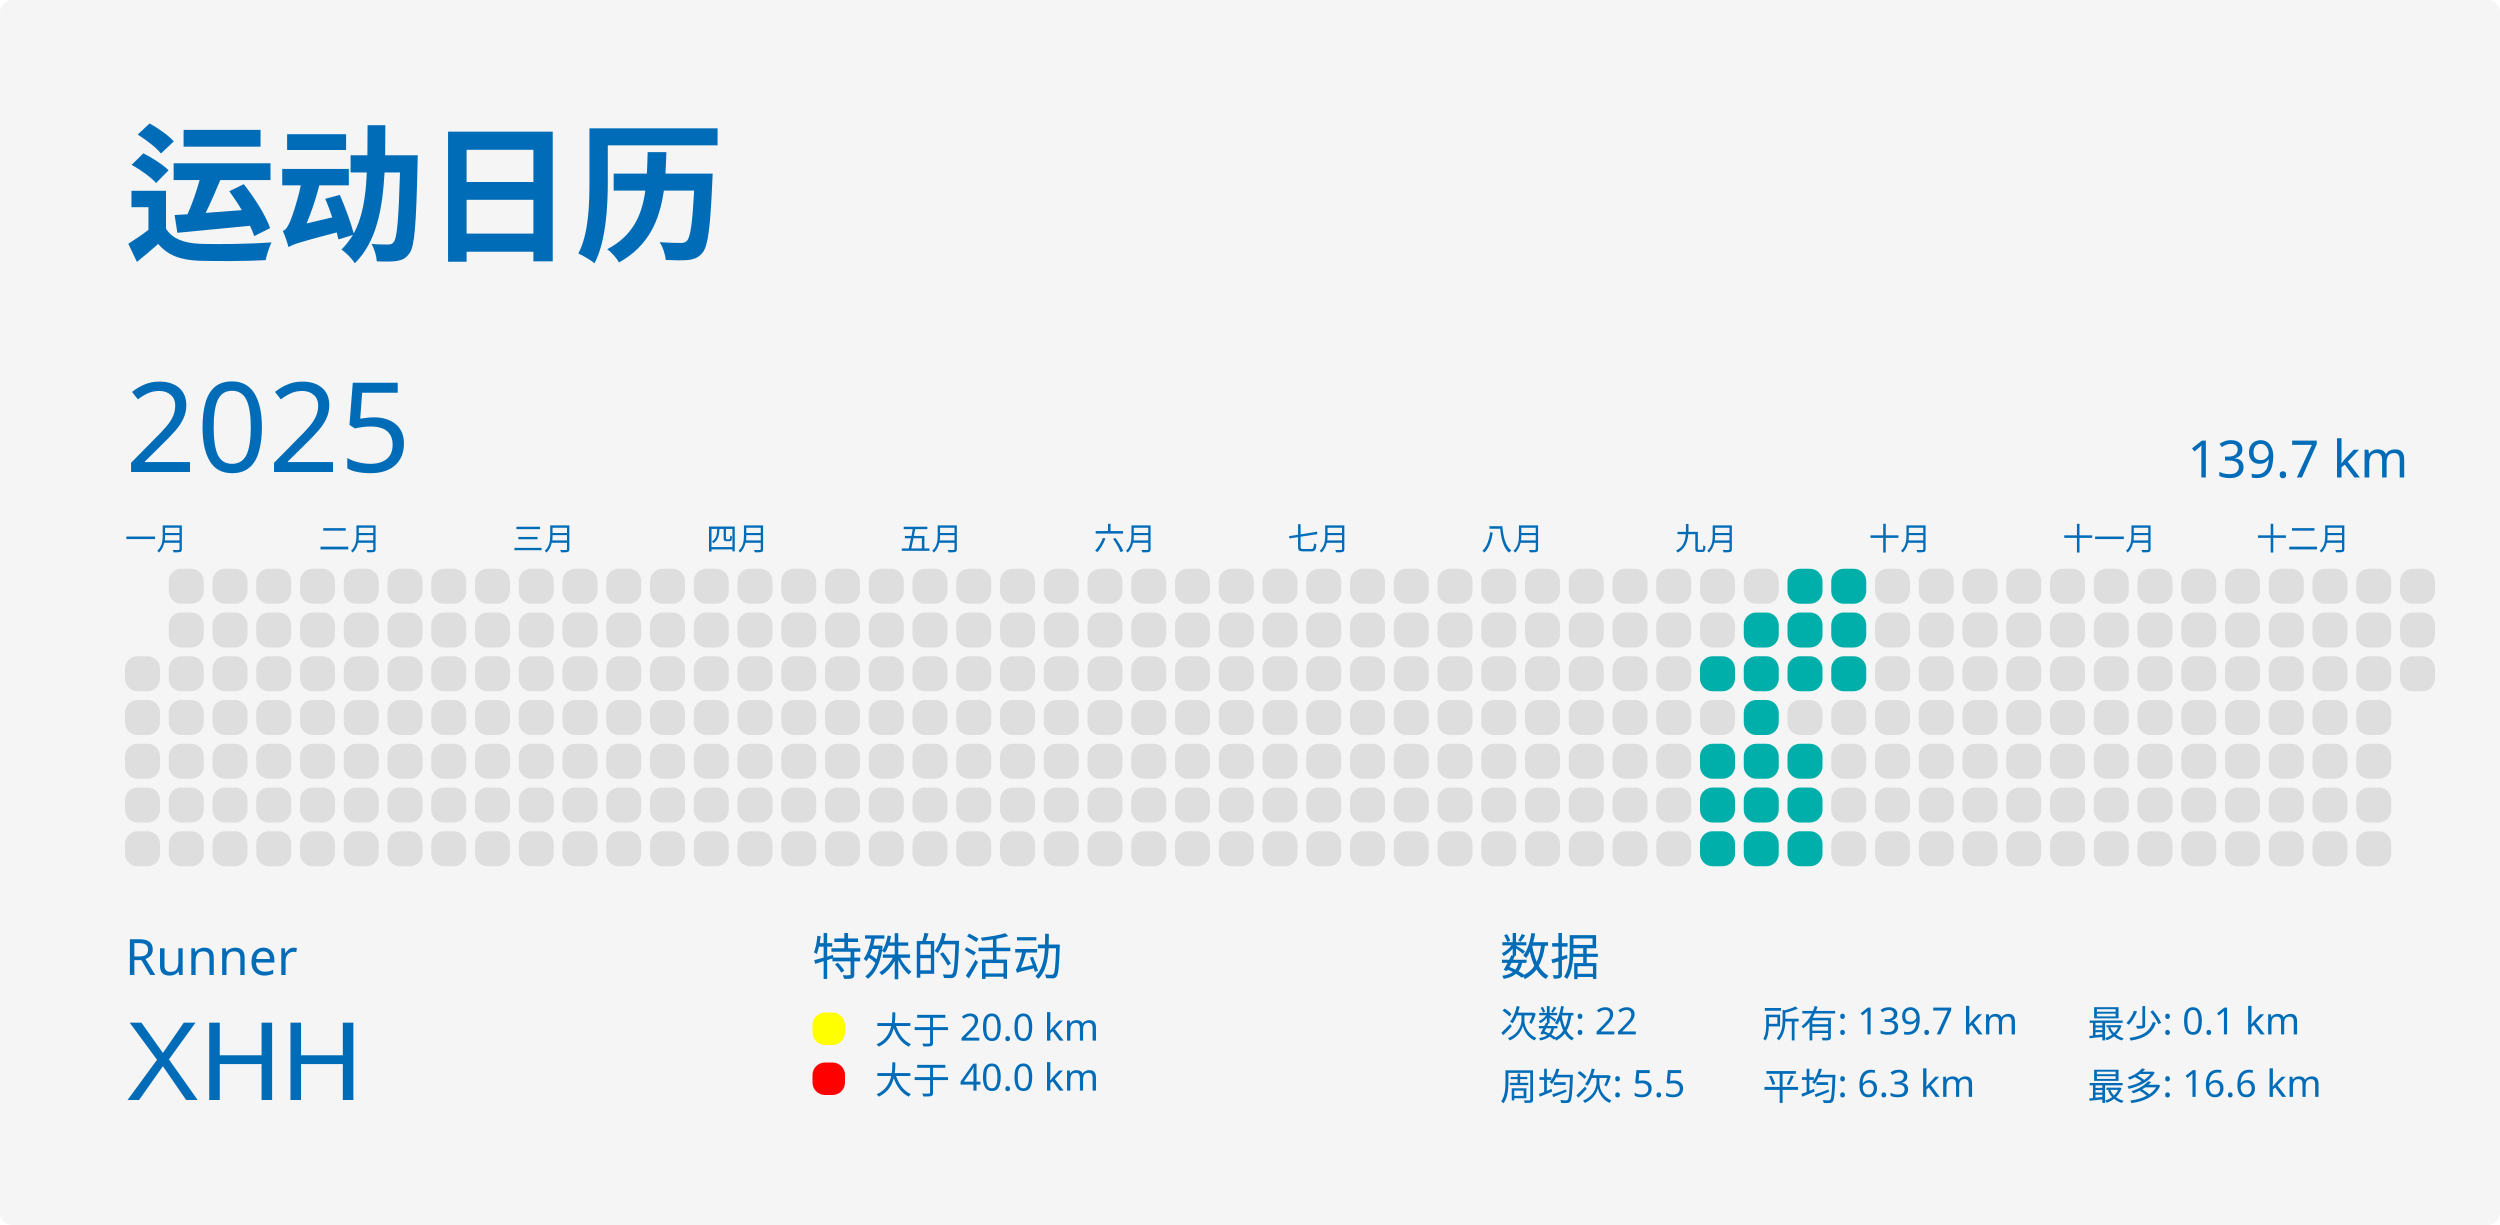
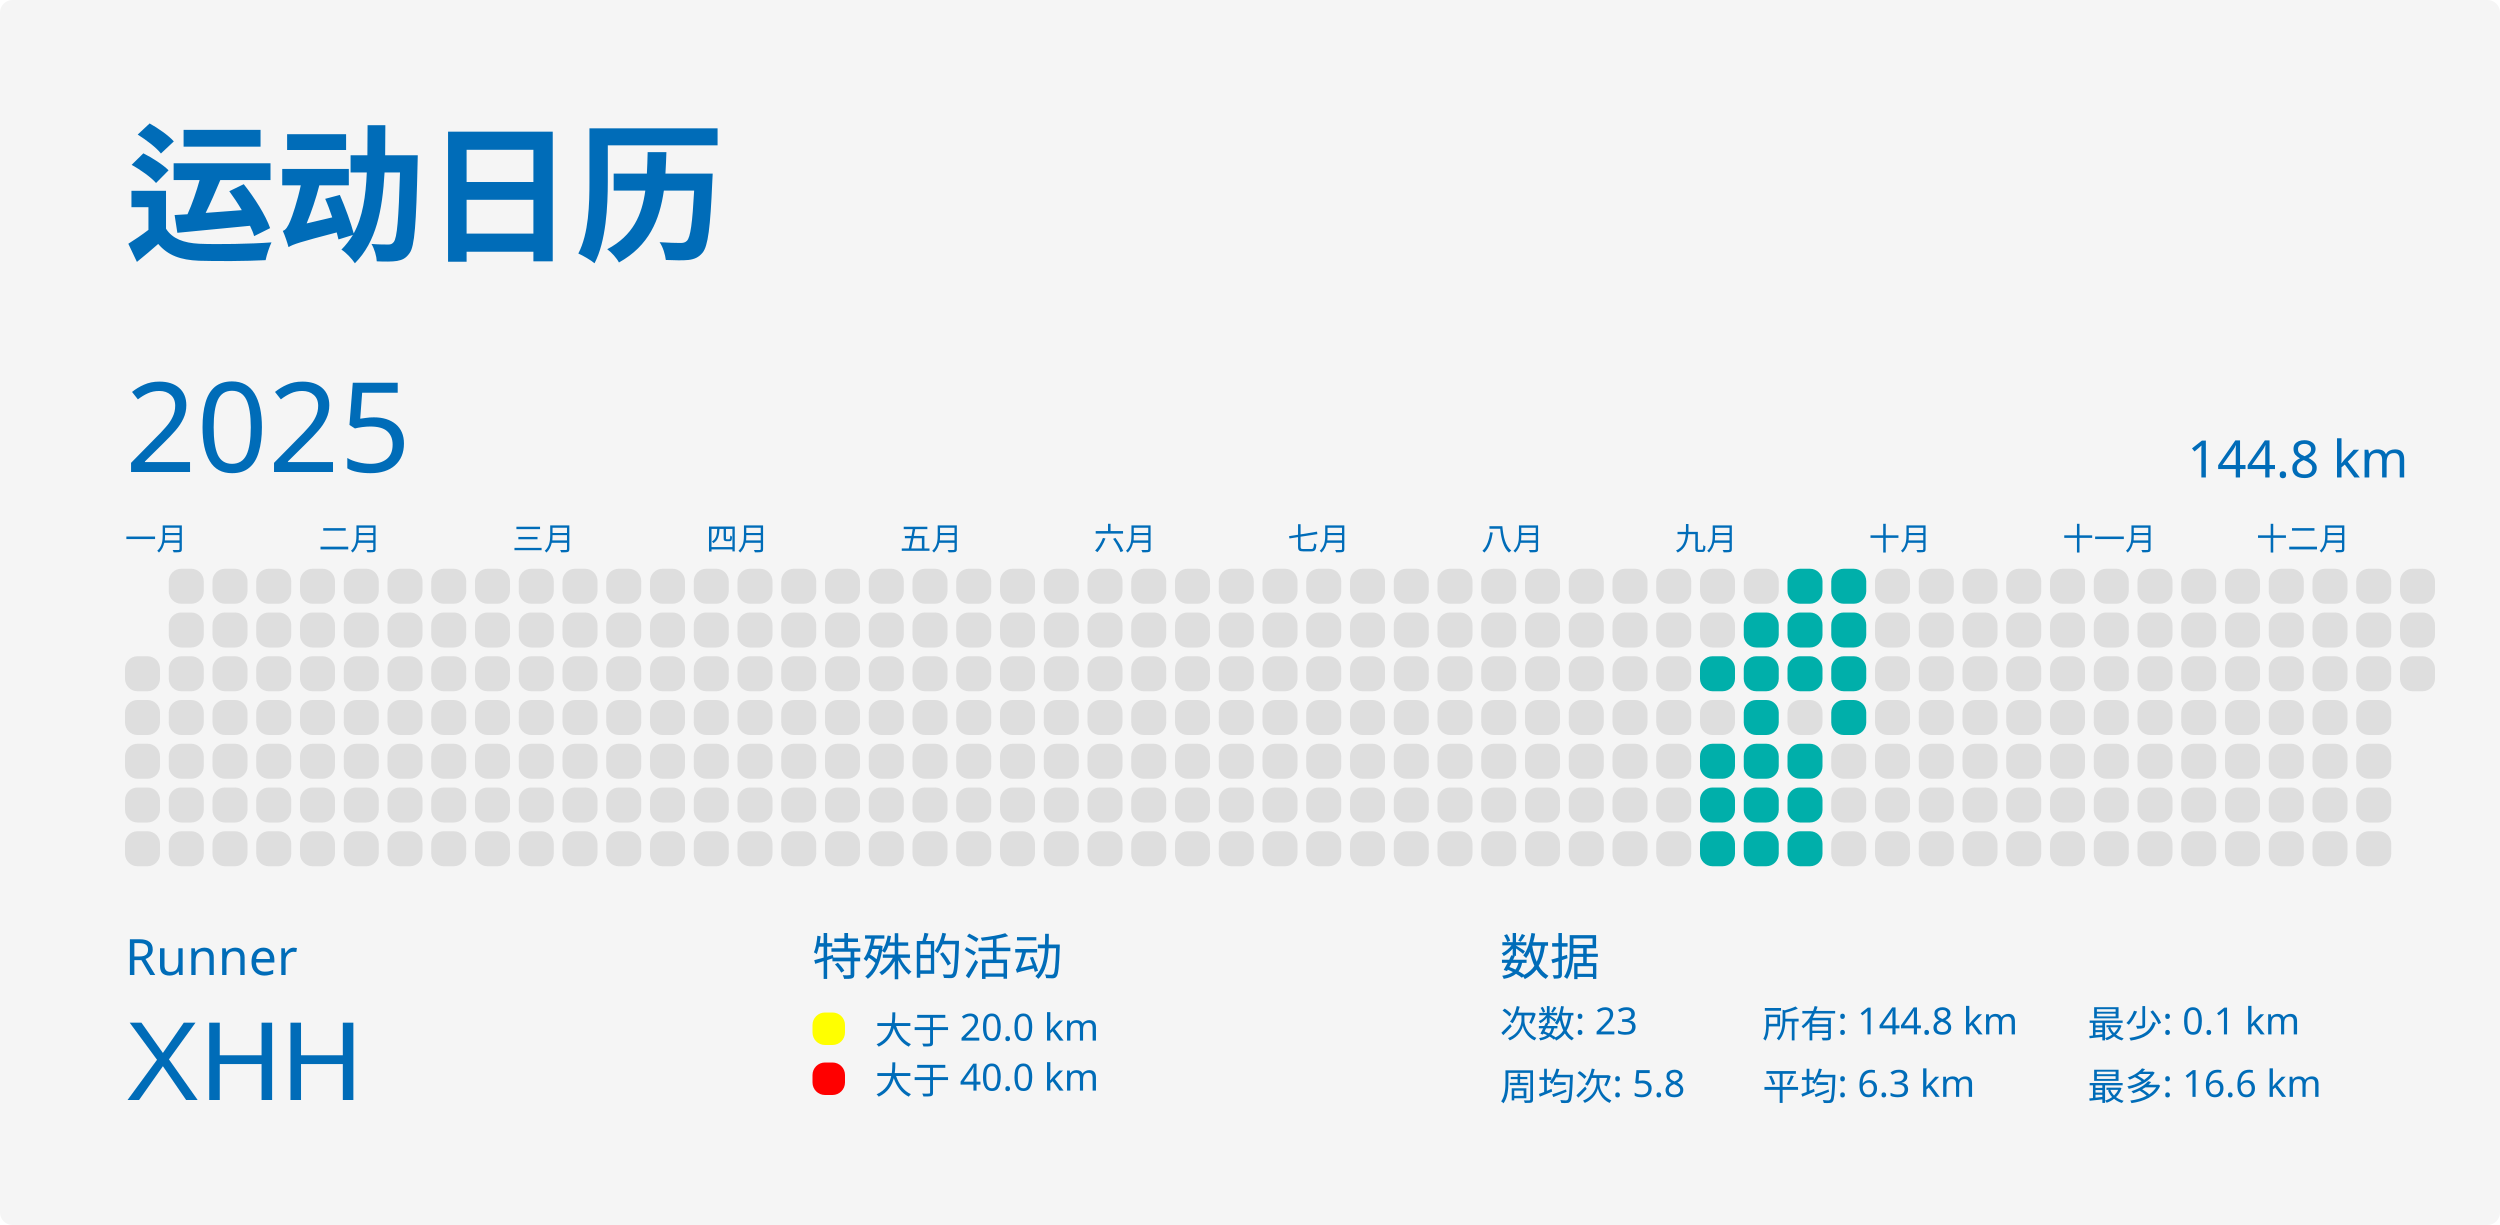
<svg xmlns="http://www.w3.org/2000/svg" baseProfile="full" height="98mm" version="1.1" viewBox="0,0,200,98" width="200mm">
  <defs />
  <rect fill="#f5f5f5" height="98" rx="1" ry="1" width="200" x="0" y="0" />
  <text fill="#006cb8" style="font-size:12px; font-family:MGI-Regular; font-weight:bold;" x="10" y="20">运动日历</text>
  <text fill="#006cb8" style="font-size:4px; font-family:MGI-Regular" x="10" y="78">Runner</text>
  <text fill="#006cb8" style="font-size:9px; font-family:Arial" x="10" y="88">XHH</text>
  <text fill="#006cb8" style="font-size:4px; font-family:MGI-Regular" x="65" y="78">特殊的活动</text>
  <rect fill="yellow" height="2.6" rx="1" ry="1" width="2.6" x="65" y="81" />
  <text fill="#006cb8" style="font-size:3px; font-family:MGI-Regular" x="70" y="83.5">大于 20.0 km</text>
  <rect fill="red" height="2.6" rx="1" ry="1" width="2.6" x="65" y="85" />
  <text fill="#006cb8" style="font-size:3px; font-family:MGI-Regular" x="70" y="87.5">大于 40.0 km</text>
  <text fill="#006cb8" style="font-size:4px; font-family:MGI-Regular" x="120" y="78">数据</text>
-   <text fill="#006cb8" style="font-size:3px; font-family:MGI-Regular" x="120" y="83">次数: 22</text>
-   <text fill="#006cb8" style="font-size:3px; font-family:MGI-Regular" x="120" y="88">周均次: 5.5</text>
-   <text fill="#006cb8" style="font-size:3px; font-family:MGI-Regular" x="141" y="83">所有: 139.7 km</text>
+   <text fill="#006cb8" style="font-size:3px; font-family:MGI-Regular" x="120" y="83">次数: 23</text>
+   <text fill="#006cb8" style="font-size:3px; font-family:MGI-Regular" x="120" y="88">周均次: 5.8</text>
+   <text fill="#006cb8" style="font-size:3px; font-family:MGI-Regular" x="141" y="83">所有: 144.8 km</text>
  <text fill="#006cb8" style="font-size:3px; font-family:MGI-Regular" x="141" y="88">平均: 6.3 km</text>
  <text fill="#006cb8" style="font-size:3px; font-family:MGI-Regular" x="167" y="83">最少: 0.1 km</text>
  <text fill="#006cb8" style="font-size:3px; font-family:MGI-Regular" x="167" y="88">最多: 16.6 km</text>
  <text dominant-baseline="hanging" fill="#006cb8" style="font-size:10.0px; font-family:MGI-Regular;" x="10" y="30">2025</text>
-   <text dominant-baseline="hanging" fill="#006cb8" style="font-size:4.125px; font-family:MGI-Regular;" x="175" y="35">139.7 km</text>
+   <text dominant-baseline="hanging" fill="#006cb8" style="font-size:4.125px; font-family:MGI-Regular;" x="175" y="35">144.8 km</text>
  <text fill="#006cb8" style="font-size:2.5px; font-family:MGI-Regular" x="10.0" y="44">一月</text>
  <text fill="#006cb8" style="font-size:2.5px; font-family:MGI-Regular" x="25.5" y="44">二月</text>
  <text fill="#006cb8" style="font-size:2.5px; font-family:MGI-Regular" x="41.0" y="44">三月</text>
  <text fill="#006cb8" style="font-size:2.5px; font-family:MGI-Regular" x="56.5" y="44">四月</text>
  <text fill="#006cb8" style="font-size:2.5px; font-family:MGI-Regular" x="72.0" y="44">五月</text>
  <text fill="#006cb8" style="font-size:2.5px; font-family:MGI-Regular" x="87.5" y="44">六月</text>
  <text fill="#006cb8" style="font-size:2.5px; font-family:MGI-Regular" x="103.0" y="44">七月</text>
  <text fill="#006cb8" style="font-size:2.5px; font-family:MGI-Regular" x="118.5" y="44">八月</text>
  <text fill="#006cb8" style="font-size:2.5px; font-family:MGI-Regular" x="134.0" y="44">九月</text>
  <text fill="#006cb8" style="font-size:2.5px; font-family:MGI-Regular" x="149.5" y="44">十月</text>
  <text fill="#006cb8" style="font-size:2.5px; font-family:MGI-Regular" x="165.0" y="44">十一月</text>
  <text fill="#006cb8" style="font-size:2.5px; font-family:MGI-Regular" x="180.5" y="44">十二月</text>
  <rect fill="#dedede" height="2.8" rx="1" ry="1" width="2.8" x="10.0" y="52.5" />
  <rect fill="#dedede" height="2.8" rx="1" ry="1" width="2.8" x="10.0" y="56.0" />
  <rect fill="#dedede" height="2.8" rx="1" ry="1" width="2.8" x="10.0" y="59.5" />
  <rect fill="#dedede" height="2.8" rx="1" ry="1" width="2.8" x="10.0" y="63.0" />
  <rect fill="#dedede" height="2.8" rx="1" ry="1" width="2.8" x="10.0" y="66.5" />
  <rect fill="#dedede" height="2.8" rx="1" ry="1" width="2.8" x="13.5" y="45.5" />
  <rect fill="#dedede" height="2.8" rx="1" ry="1" width="2.8" x="13.5" y="49.0" />
  <rect fill="#dedede" height="2.8" rx="1" ry="1" width="2.8" x="13.5" y="52.5" />
  <rect fill="#dedede" height="2.8" rx="1" ry="1" width="2.8" x="13.5" y="56.0" />
  <rect fill="#dedede" height="2.8" rx="1" ry="1" width="2.8" x="13.5" y="59.5" />
  <rect fill="#dedede" height="2.8" rx="1" ry="1" width="2.8" x="13.5" y="63.0" />
  <rect fill="#dedede" height="2.8" rx="1" ry="1" width="2.8" x="13.5" y="66.5" />
  <rect fill="#dedede" height="2.8" rx="1" ry="1" width="2.8" x="17.0" y="45.5" />
  <rect fill="#dedede" height="2.8" rx="1" ry="1" width="2.8" x="17.0" y="49.0" />
  <rect fill="#dedede" height="2.8" rx="1" ry="1" width="2.8" x="17.0" y="52.5" />
  <rect fill="#dedede" height="2.8" rx="1" ry="1" width="2.8" x="17.0" y="56.0" />
  <rect fill="#dedede" height="2.8" rx="1" ry="1" width="2.8" x="17.0" y="59.5" />
  <rect fill="#dedede" height="2.8" rx="1" ry="1" width="2.8" x="17.0" y="63.0" />
  <rect fill="#dedede" height="2.8" rx="1" ry="1" width="2.8" x="17.0" y="66.5" />
  <rect fill="#dedede" height="2.8" rx="1" ry="1" width="2.8" x="20.5" y="45.5" />
  <rect fill="#dedede" height="2.8" rx="1" ry="1" width="2.8" x="20.5" y="49.0" />
  <rect fill="#dedede" height="2.8" rx="1" ry="1" width="2.8" x="20.5" y="52.5" />
  <rect fill="#dedede" height="2.8" rx="1" ry="1" width="2.8" x="20.5" y="56.0" />
  <rect fill="#dedede" height="2.8" rx="1" ry="1" width="2.8" x="20.5" y="59.5" />
  <rect fill="#dedede" height="2.8" rx="1" ry="1" width="2.8" x="20.5" y="63.0" />
  <rect fill="#dedede" height="2.8" rx="1" ry="1" width="2.8" x="20.5" y="66.5" />
  <rect fill="#dedede" height="2.8" rx="1" ry="1" width="2.8" x="24.0" y="45.5" />
  <rect fill="#dedede" height="2.8" rx="1" ry="1" width="2.8" x="24.0" y="49.0" />
  <rect fill="#dedede" height="2.8" rx="1" ry="1" width="2.8" x="24.0" y="52.5" />
  <rect fill="#dedede" height="2.8" rx="1" ry="1" width="2.8" x="24.0" y="56.0" />
  <rect fill="#dedede" height="2.8" rx="1" ry="1" width="2.8" x="24.0" y="59.5" />
  <rect fill="#dedede" height="2.8" rx="1" ry="1" width="2.8" x="24.0" y="63.0" />
  <rect fill="#dedede" height="2.8" rx="1" ry="1" width="2.8" x="24.0" y="66.5" />
  <rect fill="#dedede" height="2.8" rx="1" ry="1" width="2.8" x="27.5" y="45.5" />
  <rect fill="#dedede" height="2.8" rx="1" ry="1" width="2.8" x="27.5" y="49.0" />
  <rect fill="#dedede" height="2.8" rx="1" ry="1" width="2.8" x="27.5" y="52.5" />
  <rect fill="#dedede" height="2.8" rx="1" ry="1" width="2.8" x="27.5" y="56.0" />
  <rect fill="#dedede" height="2.8" rx="1" ry="1" width="2.8" x="27.5" y="59.5" />
  <rect fill="#dedede" height="2.8" rx="1" ry="1" width="2.8" x="27.5" y="63.0" />
  <rect fill="#dedede" height="2.8" rx="1" ry="1" width="2.8" x="27.5" y="66.5" />
  <rect fill="#dedede" height="2.8" rx="1" ry="1" width="2.8" x="31.0" y="45.5" />
  <rect fill="#dedede" height="2.8" rx="1" ry="1" width="2.8" x="31.0" y="49.0" />
  <rect fill="#dedede" height="2.8" rx="1" ry="1" width="2.8" x="31.0" y="52.5" />
  <rect fill="#dedede" height="2.8" rx="1" ry="1" width="2.8" x="31.0" y="56.0" />
  <rect fill="#dedede" height="2.8" rx="1" ry="1" width="2.8" x="31.0" y="59.5" />
  <rect fill="#dedede" height="2.8" rx="1" ry="1" width="2.8" x="31.0" y="63.0" />
  <rect fill="#dedede" height="2.8" rx="1" ry="1" width="2.8" x="31.0" y="66.5" />
  <rect fill="#dedede" height="2.8" rx="1" ry="1" width="2.8" x="34.5" y="45.5" />
  <rect fill="#dedede" height="2.8" rx="1" ry="1" width="2.8" x="34.5" y="49.0" />
  <rect fill="#dedede" height="2.8" rx="1" ry="1" width="2.8" x="34.5" y="52.5" />
  <rect fill="#dedede" height="2.8" rx="1" ry="1" width="2.8" x="34.5" y="56.0" />
  <rect fill="#dedede" height="2.8" rx="1" ry="1" width="2.8" x="34.5" y="59.5" />
  <rect fill="#dedede" height="2.8" rx="1" ry="1" width="2.8" x="34.5" y="63.0" />
  <rect fill="#dedede" height="2.8" rx="1" ry="1" width="2.8" x="34.5" y="66.5" />
  <rect fill="#dedede" height="2.8" rx="1" ry="1" width="2.8" x="38.0" y="45.5" />
  <rect fill="#dedede" height="2.8" rx="1" ry="1" width="2.8" x="38.0" y="49.0" />
  <rect fill="#dedede" height="2.8" rx="1" ry="1" width="2.8" x="38.0" y="52.5" />
  <rect fill="#dedede" height="2.8" rx="1" ry="1" width="2.8" x="38.0" y="56.0" />
  <rect fill="#dedede" height="2.8" rx="1" ry="1" width="2.8" x="38.0" y="59.5" />
  <rect fill="#dedede" height="2.8" rx="1" ry="1" width="2.8" x="38.0" y="63.0" />
  <rect fill="#dedede" height="2.8" rx="1" ry="1" width="2.8" x="38.0" y="66.5" />
  <rect fill="#dedede" height="2.8" rx="1" ry="1" width="2.8" x="41.5" y="45.5" />
  <rect fill="#dedede" height="2.8" rx="1" ry="1" width="2.8" x="41.5" y="49.0" />
  <rect fill="#dedede" height="2.8" rx="1" ry="1" width="2.8" x="41.5" y="52.5" />
  <rect fill="#dedede" height="2.8" rx="1" ry="1" width="2.8" x="41.5" y="56.0" />
  <rect fill="#dedede" height="2.8" rx="1" ry="1" width="2.8" x="41.5" y="59.5" />
  <rect fill="#dedede" height="2.8" rx="1" ry="1" width="2.8" x="41.5" y="63.0" />
  <rect fill="#dedede" height="2.8" rx="1" ry="1" width="2.8" x="41.5" y="66.5" />
  <rect fill="#dedede" height="2.8" rx="1" ry="1" width="2.8" x="45.0" y="45.5" />
  <rect fill="#dedede" height="2.8" rx="1" ry="1" width="2.8" x="45.0" y="49.0" />
  <rect fill="#dedede" height="2.8" rx="1" ry="1" width="2.8" x="45.0" y="52.5" />
  <rect fill="#dedede" height="2.8" rx="1" ry="1" width="2.8" x="45.0" y="56.0" />
  <rect fill="#dedede" height="2.8" rx="1" ry="1" width="2.8" x="45.0" y="59.5" />
  <rect fill="#dedede" height="2.8" rx="1" ry="1" width="2.8" x="45.0" y="63.0" />
  <rect fill="#dedede" height="2.8" rx="1" ry="1" width="2.8" x="45.0" y="66.5" />
  <rect fill="#dedede" height="2.8" rx="1" ry="1" width="2.8" x="48.5" y="45.5" />
  <rect fill="#dedede" height="2.8" rx="1" ry="1" width="2.8" x="48.5" y="49.0" />
  <rect fill="#dedede" height="2.8" rx="1" ry="1" width="2.8" x="48.5" y="52.5" />
  <rect fill="#dedede" height="2.8" rx="1" ry="1" width="2.8" x="48.5" y="56.0" />
  <rect fill="#dedede" height="2.8" rx="1" ry="1" width="2.8" x="48.5" y="59.5" />
  <rect fill="#dedede" height="2.8" rx="1" ry="1" width="2.8" x="48.5" y="63.0" />
  <rect fill="#dedede" height="2.8" rx="1" ry="1" width="2.8" x="48.5" y="66.5" />
  <rect fill="#dedede" height="2.8" rx="1" ry="1" width="2.8" x="52.0" y="45.5" />
  <rect fill="#dedede" height="2.8" rx="1" ry="1" width="2.8" x="52.0" y="49.0" />
  <rect fill="#dedede" height="2.8" rx="1" ry="1" width="2.8" x="52.0" y="52.5" />
  <rect fill="#dedede" height="2.8" rx="1" ry="1" width="2.8" x="52.0" y="56.0" />
  <rect fill="#dedede" height="2.8" rx="1" ry="1" width="2.8" x="52.0" y="59.5" />
  <rect fill="#dedede" height="2.8" rx="1" ry="1" width="2.8" x="52.0" y="63.0" />
  <rect fill="#dedede" height="2.8" rx="1" ry="1" width="2.8" x="52.0" y="66.5" />
  <rect fill="#dedede" height="2.8" rx="1" ry="1" width="2.8" x="55.5" y="45.5" />
  <rect fill="#dedede" height="2.8" rx="1" ry="1" width="2.8" x="55.5" y="49.0" />
  <rect fill="#dedede" height="2.8" rx="1" ry="1" width="2.8" x="55.5" y="52.5" />
  <rect fill="#dedede" height="2.8" rx="1" ry="1" width="2.8" x="55.5" y="56.0" />
  <rect fill="#dedede" height="2.8" rx="1" ry="1" width="2.8" x="55.5" y="59.5" />
  <rect fill="#dedede" height="2.8" rx="1" ry="1" width="2.8" x="55.5" y="63.0" />
  <rect fill="#dedede" height="2.8" rx="1" ry="1" width="2.8" x="55.5" y="66.5" />
  <rect fill="#dedede" height="2.8" rx="1" ry="1" width="2.8" x="59.0" y="45.5" />
  <rect fill="#dedede" height="2.8" rx="1" ry="1" width="2.8" x="59.0" y="49.0" />
  <rect fill="#dedede" height="2.8" rx="1" ry="1" width="2.8" x="59.0" y="52.5" />
  <rect fill="#dedede" height="2.8" rx="1" ry="1" width="2.8" x="59.0" y="56.0" />
  <rect fill="#dedede" height="2.8" rx="1" ry="1" width="2.8" x="59.0" y="59.5" />
  <rect fill="#dedede" height="2.8" rx="1" ry="1" width="2.8" x="59.0" y="63.0" />
  <rect fill="#dedede" height="2.8" rx="1" ry="1" width="2.8" x="59.0" y="66.5" />
  <rect fill="#dedede" height="2.8" rx="1" ry="1" width="2.8" x="62.5" y="45.5" />
  <rect fill="#dedede" height="2.8" rx="1" ry="1" width="2.8" x="62.5" y="49.0" />
  <rect fill="#dedede" height="2.8" rx="1" ry="1" width="2.8" x="62.5" y="52.5" />
  <rect fill="#dedede" height="2.8" rx="1" ry="1" width="2.8" x="62.5" y="56.0" />
  <rect fill="#dedede" height="2.8" rx="1" ry="1" width="2.8" x="62.5" y="59.5" />
  <rect fill="#dedede" height="2.8" rx="1" ry="1" width="2.8" x="62.5" y="63.0" />
  <rect fill="#dedede" height="2.8" rx="1" ry="1" width="2.8" x="62.5" y="66.5" />
  <rect fill="#dedede" height="2.8" rx="1" ry="1" width="2.8" x="66.0" y="45.5" />
  <rect fill="#dedede" height="2.8" rx="1" ry="1" width="2.8" x="66.0" y="49.0" />
  <rect fill="#dedede" height="2.8" rx="1" ry="1" width="2.8" x="66.0" y="52.5" />
  <rect fill="#dedede" height="2.8" rx="1" ry="1" width="2.8" x="66.0" y="56.0" />
  <rect fill="#dedede" height="2.8" rx="1" ry="1" width="2.8" x="66.0" y="59.5" />
  <rect fill="#dedede" height="2.8" rx="1" ry="1" width="2.8" x="66.0" y="63.0" />
  <rect fill="#dedede" height="2.8" rx="1" ry="1" width="2.8" x="66.0" y="66.5" />
  <rect fill="#dedede" height="2.8" rx="1" ry="1" width="2.8" x="69.5" y="45.5" />
  <rect fill="#dedede" height="2.8" rx="1" ry="1" width="2.8" x="69.5" y="49.0" />
  <rect fill="#dedede" height="2.8" rx="1" ry="1" width="2.8" x="69.5" y="52.5" />
  <rect fill="#dedede" height="2.8" rx="1" ry="1" width="2.8" x="69.5" y="56.0" />
  <rect fill="#dedede" height="2.8" rx="1" ry="1" width="2.8" x="69.5" y="59.5" />
  <rect fill="#dedede" height="2.8" rx="1" ry="1" width="2.8" x="69.5" y="63.0" />
  <rect fill="#dedede" height="2.8" rx="1" ry="1" width="2.8" x="69.5" y="66.5" />
  <rect fill="#dedede" height="2.8" rx="1" ry="1" width="2.8" x="73.0" y="45.5" />
  <rect fill="#dedede" height="2.8" rx="1" ry="1" width="2.8" x="73.0" y="49.0" />
  <rect fill="#dedede" height="2.8" rx="1" ry="1" width="2.8" x="73.0" y="52.5" />
  <rect fill="#dedede" height="2.8" rx="1" ry="1" width="2.8" x="73.0" y="56.0" />
  <rect fill="#dedede" height="2.8" rx="1" ry="1" width="2.8" x="73.0" y="59.5" />
  <rect fill="#dedede" height="2.8" rx="1" ry="1" width="2.8" x="73.0" y="63.0" />
  <rect fill="#dedede" height="2.8" rx="1" ry="1" width="2.8" x="73.0" y="66.5" />
  <rect fill="#dedede" height="2.8" rx="1" ry="1" width="2.8" x="76.5" y="45.5" />
  <rect fill="#dedede" height="2.8" rx="1" ry="1" width="2.8" x="76.5" y="49.0" />
  <rect fill="#dedede" height="2.8" rx="1" ry="1" width="2.8" x="76.5" y="52.5" />
  <rect fill="#dedede" height="2.8" rx="1" ry="1" width="2.8" x="76.5" y="56.0" />
  <rect fill="#dedede" height="2.8" rx="1" ry="1" width="2.8" x="76.5" y="59.5" />
  <rect fill="#dedede" height="2.8" rx="1" ry="1" width="2.8" x="76.5" y="63.0" />
  <rect fill="#dedede" height="2.8" rx="1" ry="1" width="2.8" x="76.5" y="66.5" />
  <rect fill="#dedede" height="2.8" rx="1" ry="1" width="2.8" x="80.0" y="45.5" />
  <rect fill="#dedede" height="2.8" rx="1" ry="1" width="2.8" x="80.0" y="49.0" />
  <rect fill="#dedede" height="2.8" rx="1" ry="1" width="2.8" x="80.0" y="52.5" />
  <rect fill="#dedede" height="2.8" rx="1" ry="1" width="2.8" x="80.0" y="56.0" />
  <rect fill="#dedede" height="2.8" rx="1" ry="1" width="2.8" x="80.0" y="59.5" />
  <rect fill="#dedede" height="2.8" rx="1" ry="1" width="2.8" x="80.0" y="63.0" />
  <rect fill="#dedede" height="2.8" rx="1" ry="1" width="2.8" x="80.0" y="66.5" />
  <rect fill="#dedede" height="2.8" rx="1" ry="1" width="2.8" x="83.5" y="45.5" />
  <rect fill="#dedede" height="2.8" rx="1" ry="1" width="2.8" x="83.5" y="49.0" />
  <rect fill="#dedede" height="2.8" rx="1" ry="1" width="2.8" x="83.5" y="52.5" />
  <rect fill="#dedede" height="2.8" rx="1" ry="1" width="2.8" x="83.5" y="56.0" />
  <rect fill="#dedede" height="2.8" rx="1" ry="1" width="2.8" x="83.5" y="59.5" />
  <rect fill="#dedede" height="2.8" rx="1" ry="1" width="2.8" x="83.5" y="63.0" />
  <rect fill="#dedede" height="2.8" rx="1" ry="1" width="2.8" x="83.5" y="66.5" />
  <rect fill="#dedede" height="2.8" rx="1" ry="1" width="2.8" x="87.0" y="45.5" />
  <rect fill="#dedede" height="2.8" rx="1" ry="1" width="2.8" x="87.0" y="49.0" />
  <rect fill="#dedede" height="2.8" rx="1" ry="1" width="2.8" x="87.0" y="52.5" />
  <rect fill="#dedede" height="2.8" rx="1" ry="1" width="2.8" x="87.0" y="56.0" />
  <rect fill="#dedede" height="2.8" rx="1" ry="1" width="2.8" x="87.0" y="59.5" />
  <rect fill="#dedede" height="2.8" rx="1" ry="1" width="2.8" x="87.0" y="63.0" />
  <rect fill="#dedede" height="2.8" rx="1" ry="1" width="2.8" x="87.0" y="66.5" />
  <rect fill="#dedede" height="2.8" rx="1" ry="1" width="2.8" x="90.5" y="45.5" />
  <rect fill="#dedede" height="2.8" rx="1" ry="1" width="2.8" x="90.5" y="49.0" />
  <rect fill="#dedede" height="2.8" rx="1" ry="1" width="2.8" x="90.5" y="52.5" />
  <rect fill="#dedede" height="2.8" rx="1" ry="1" width="2.8" x="90.5" y="56.0" />
  <rect fill="#dedede" height="2.8" rx="1" ry="1" width="2.8" x="90.5" y="59.5" />
  <rect fill="#dedede" height="2.8" rx="1" ry="1" width="2.8" x="90.5" y="63.0" />
  <rect fill="#dedede" height="2.8" rx="1" ry="1" width="2.8" x="90.5" y="66.5" />
  <rect fill="#dedede" height="2.8" rx="1" ry="1" width="2.8" x="94.0" y="45.5" />
  <rect fill="#dedede" height="2.8" rx="1" ry="1" width="2.8" x="94.0" y="49.0" />
  <rect fill="#dedede" height="2.8" rx="1" ry="1" width="2.8" x="94.0" y="52.5" />
  <rect fill="#dedede" height="2.8" rx="1" ry="1" width="2.8" x="94.0" y="56.0" />
  <rect fill="#dedede" height="2.8" rx="1" ry="1" width="2.8" x="94.0" y="59.5" />
  <rect fill="#dedede" height="2.8" rx="1" ry="1" width="2.8" x="94.0" y="63.0" />
  <rect fill="#dedede" height="2.8" rx="1" ry="1" width="2.8" x="94.0" y="66.5" />
  <rect fill="#dedede" height="2.8" rx="1" ry="1" width="2.8" x="97.5" y="45.5" />
  <rect fill="#dedede" height="2.8" rx="1" ry="1" width="2.8" x="97.5" y="49.0" />
  <rect fill="#dedede" height="2.8" rx="1" ry="1" width="2.8" x="97.5" y="52.5" />
  <rect fill="#dedede" height="2.8" rx="1" ry="1" width="2.8" x="97.5" y="56.0" />
  <rect fill="#dedede" height="2.8" rx="1" ry="1" width="2.8" x="97.5" y="59.5" />
  <rect fill="#dedede" height="2.8" rx="1" ry="1" width="2.8" x="97.5" y="63.0" />
  <rect fill="#dedede" height="2.8" rx="1" ry="1" width="2.8" x="97.5" y="66.5" />
  <rect fill="#dedede" height="2.8" rx="1" ry="1" width="2.8" x="101.0" y="45.5" />
  <rect fill="#dedede" height="2.8" rx="1" ry="1" width="2.8" x="101.0" y="49.0" />
  <rect fill="#dedede" height="2.8" rx="1" ry="1" width="2.8" x="101.0" y="52.5" />
  <rect fill="#dedede" height="2.8" rx="1" ry="1" width="2.8" x="101.0" y="56.0" />
  <rect fill="#dedede" height="2.8" rx="1" ry="1" width="2.8" x="101.0" y="59.5" />
  <rect fill="#dedede" height="2.8" rx="1" ry="1" width="2.8" x="101.0" y="63.0" />
  <rect fill="#dedede" height="2.8" rx="1" ry="1" width="2.8" x="101.0" y="66.5" />
  <rect fill="#dedede" height="2.8" rx="1" ry="1" width="2.8" x="104.5" y="45.5" />
  <rect fill="#dedede" height="2.8" rx="1" ry="1" width="2.8" x="104.5" y="49.0" />
  <rect fill="#dedede" height="2.8" rx="1" ry="1" width="2.8" x="104.5" y="52.5" />
  <rect fill="#dedede" height="2.8" rx="1" ry="1" width="2.8" x="104.5" y="56.0" />
  <rect fill="#dedede" height="2.8" rx="1" ry="1" width="2.8" x="104.5" y="59.5" />
  <rect fill="#dedede" height="2.8" rx="1" ry="1" width="2.8" x="104.5" y="63.0" />
  <rect fill="#dedede" height="2.8" rx="1" ry="1" width="2.8" x="104.5" y="66.5" />
  <rect fill="#dedede" height="2.8" rx="1" ry="1" width="2.8" x="108.0" y="45.5" />
  <rect fill="#dedede" height="2.8" rx="1" ry="1" width="2.8" x="108.0" y="49.0" />
  <rect fill="#dedede" height="2.8" rx="1" ry="1" width="2.8" x="108.0" y="52.5" />
  <rect fill="#dedede" height="2.8" rx="1" ry="1" width="2.8" x="108.0" y="56.0" />
  <rect fill="#dedede" height="2.8" rx="1" ry="1" width="2.8" x="108.0" y="59.5" />
  <rect fill="#dedede" height="2.8" rx="1" ry="1" width="2.8" x="108.0" y="63.0" />
  <rect fill="#dedede" height="2.8" rx="1" ry="1" width="2.8" x="108.0" y="66.5" />
  <rect fill="#dedede" height="2.8" rx="1" ry="1" width="2.8" x="111.5" y="45.5" />
  <rect fill="#dedede" height="2.8" rx="1" ry="1" width="2.8" x="111.5" y="49.0" />
  <rect fill="#dedede" height="2.8" rx="1" ry="1" width="2.8" x="111.5" y="52.5" />
  <rect fill="#dedede" height="2.8" rx="1" ry="1" width="2.8" x="111.5" y="56.0" />
  <rect fill="#dedede" height="2.8" rx="1" ry="1" width="2.8" x="111.5" y="59.5" />
  <rect fill="#dedede" height="2.8" rx="1" ry="1" width="2.8" x="111.5" y="63.0" />
  <rect fill="#dedede" height="2.8" rx="1" ry="1" width="2.8" x="111.5" y="66.5" />
  <rect fill="#dedede" height="2.8" rx="1" ry="1" width="2.8" x="115.0" y="45.5" />
  <rect fill="#dedede" height="2.8" rx="1" ry="1" width="2.8" x="115.0" y="49.0" />
  <rect fill="#dedede" height="2.8" rx="1" ry="1" width="2.8" x="115.0" y="52.5" />
  <rect fill="#dedede" height="2.8" rx="1" ry="1" width="2.8" x="115.0" y="56.0" />
  <rect fill="#dedede" height="2.8" rx="1" ry="1" width="2.8" x="115.0" y="59.5" />
  <rect fill="#dedede" height="2.8" rx="1" ry="1" width="2.8" x="115.0" y="63.0" />
  <rect fill="#dedede" height="2.8" rx="1" ry="1" width="2.8" x="115.0" y="66.5" />
  <rect fill="#dedede" height="2.8" rx="1" ry="1" width="2.8" x="118.5" y="45.5" />
  <rect fill="#dedede" height="2.8" rx="1" ry="1" width="2.8" x="118.5" y="49.0" />
  <rect fill="#dedede" height="2.8" rx="1" ry="1" width="2.8" x="118.5" y="52.5" />
  <rect fill="#dedede" height="2.8" rx="1" ry="1" width="2.8" x="118.5" y="56.0" />
  <rect fill="#dedede" height="2.8" rx="1" ry="1" width="2.8" x="118.5" y="59.5" />
  <rect fill="#dedede" height="2.8" rx="1" ry="1" width="2.8" x="118.5" y="63.0" />
  <rect fill="#dedede" height="2.8" rx="1" ry="1" width="2.8" x="118.5" y="66.5" />
  <rect fill="#dedede" height="2.8" rx="1" ry="1" width="2.8" x="122.0" y="45.5" />
  <rect fill="#dedede" height="2.8" rx="1" ry="1" width="2.8" x="122.0" y="49.0" />
  <rect fill="#dedede" height="2.8" rx="1" ry="1" width="2.8" x="122.0" y="52.5" />
  <rect fill="#dedede" height="2.8" rx="1" ry="1" width="2.8" x="122.0" y="56.0" />
  <rect fill="#dedede" height="2.8" rx="1" ry="1" width="2.8" x="122.0" y="59.5" />
  <rect fill="#dedede" height="2.8" rx="1" ry="1" width="2.8" x="122.0" y="63.0" />
  <rect fill="#dedede" height="2.8" rx="1" ry="1" width="2.8" x="122.0" y="66.5" />
  <rect fill="#dedede" height="2.8" rx="1" ry="1" width="2.8" x="125.5" y="45.5" />
  <rect fill="#dedede" height="2.8" rx="1" ry="1" width="2.8" x="125.5" y="49.0" />
  <rect fill="#dedede" height="2.8" rx="1" ry="1" width="2.8" x="125.5" y="52.5" />
  <rect fill="#dedede" height="2.8" rx="1" ry="1" width="2.8" x="125.5" y="56.0" />
  <rect fill="#dedede" height="2.8" rx="1" ry="1" width="2.8" x="125.5" y="59.5" />
  <rect fill="#dedede" height="2.8" rx="1" ry="1" width="2.8" x="125.5" y="63.0" />
  <rect fill="#dedede" height="2.8" rx="1" ry="1" width="2.8" x="125.5" y="66.5" />
  <rect fill="#dedede" height="2.8" rx="1" ry="1" width="2.8" x="129.0" y="45.5" />
  <rect fill="#dedede" height="2.8" rx="1" ry="1" width="2.8" x="129.0" y="49.0" />
  <rect fill="#dedede" height="2.8" rx="1" ry="1" width="2.8" x="129.0" y="52.5" />
  <rect fill="#dedede" height="2.8" rx="1" ry="1" width="2.8" x="129.0" y="56.0" />
  <rect fill="#dedede" height="2.8" rx="1" ry="1" width="2.8" x="129.0" y="59.5" />
  <rect fill="#dedede" height="2.8" rx="1" ry="1" width="2.8" x="129.0" y="63.0" />
  <rect fill="#dedede" height="2.8" rx="1" ry="1" width="2.8" x="129.0" y="66.5" />
  <rect fill="#dedede" height="2.8" rx="1" ry="1" width="2.8" x="132.5" y="45.5" />
  <rect fill="#dedede" height="2.8" rx="1" ry="1" width="2.8" x="132.5" y="49.0" />
  <rect fill="#dedede" height="2.8" rx="1" ry="1" width="2.8" x="132.5" y="52.5" />
  <rect fill="#dedede" height="2.8" rx="1" ry="1" width="2.8" x="132.5" y="56.0" />
  <rect fill="#dedede" height="2.8" rx="1" ry="1" width="2.8" x="132.5" y="59.5" />
  <rect fill="#dedede" height="2.8" rx="1" ry="1" width="2.8" x="132.5" y="63.0" />
  <rect fill="#dedede" height="2.8" rx="1" ry="1" width="2.8" x="132.5" y="66.5" />
  <rect fill="#dedede" height="2.8" rx="1" ry="1" width="2.8" x="136.0" y="45.5" />
  <rect fill="#dedede" height="2.8" rx="1" ry="1" width="2.8" x="136.0" y="49.0" />
  <rect fill="#00AFAA" height="2.8" rx="1" ry="1" width="2.8" x="136.0" y="52.5" />
  <rect fill="#dedede" height="2.8" rx="1" ry="1" width="2.8" x="136.0" y="56.0" />
  <rect fill="#00AFAA" height="2.8" rx="1" ry="1" width="2.8" x="136.0" y="59.5" />
  <rect fill="#00AFAA" height="2.8" rx="1" ry="1" width="2.8" x="136.0" y="63.0" />
  <rect fill="#00AFAA" height="2.8" rx="1" ry="1" width="2.8" x="136.0" y="66.5" />
  <rect fill="#dedede" height="2.8" rx="1" ry="1" width="2.8" x="139.5" y="45.5" />
  <rect fill="#00AFAA" height="2.8" rx="1" ry="1" width="2.8" x="139.5" y="49.0" />
  <rect fill="#00AFAA" height="2.8" rx="1" ry="1" width="2.8" x="139.5" y="52.5" />
  <rect fill="#00AFAA" height="2.8" rx="1" ry="1" width="2.8" x="139.5" y="56.0" />
  <rect fill="#00AFAA" height="2.8" rx="1" ry="1" width="2.8" x="139.5" y="59.5" />
  <rect fill="#00AFAA" height="2.8" rx="1" ry="1" width="2.8" x="139.5" y="63.0" />
  <rect fill="#00AFAA" height="2.8" rx="1" ry="1" width="2.8" x="139.5" y="66.5" />
  <rect fill="#00AFAA" height="2.8" rx="1" ry="1" width="2.8" x="143.0" y="45.5" />
  <rect fill="#00AFAA" height="2.8" rx="1" ry="1" width="2.8" x="143.0" y="49.0" />
  <rect fill="#00AFAA" height="2.8" rx="1" ry="1" width="2.8" x="143.0" y="52.5" />
  <rect fill="#dedede" height="2.8" rx="1" ry="1" width="2.8" x="143.0" y="56.0" />
  <rect fill="#00AFAA" height="2.8" rx="1" ry="1" width="2.8" x="143.0" y="59.5" />
  <rect fill="#00AFAA" height="2.8" rx="1" ry="1" width="2.8" x="143.0" y="63.0" />
  <rect fill="#00AFAA" height="2.8" rx="1" ry="1" width="2.8" x="143.0" y="66.5" />
  <rect fill="#00AFAA" height="2.8" rx="1" ry="1" width="2.8" x="146.5" y="45.5" />
  <rect fill="#00AFAA" height="2.8" rx="1" ry="1" width="2.8" x="146.5" y="49.0" />
  <rect fill="#00AFAA" height="2.8" rx="1" ry="1" width="2.8" x="146.5" y="52.5" />
-   <rect fill="#dedede" height="2.8" rx="1" ry="1" width="2.8" x="146.5" y="56.0" />
+   <rect fill="#00AFAA" height="2.8" rx="1" ry="1" width="2.8" x="146.5" y="56.0" />
  <rect fill="#dedede" height="2.8" rx="1" ry="1" width="2.8" x="146.5" y="59.5" />
  <rect fill="#dedede" height="2.8" rx="1" ry="1" width="2.8" x="146.5" y="63.0" />
  <rect fill="#dedede" height="2.8" rx="1" ry="1" width="2.8" x="146.5" y="66.5" />
  <rect fill="#dedede" height="2.8" rx="1" ry="1" width="2.8" x="150.0" y="45.5" />
  <rect fill="#dedede" height="2.8" rx="1" ry="1" width="2.8" x="150.0" y="49.0" />
  <rect fill="#dedede" height="2.8" rx="1" ry="1" width="2.8" x="150.0" y="52.5" />
  <rect fill="#dedede" height="2.8" rx="1" ry="1" width="2.8" x="150.0" y="56.0" />
  <rect fill="#dedede" height="2.8" rx="1" ry="1" width="2.8" x="150.0" y="59.5" />
  <rect fill="#dedede" height="2.8" rx="1" ry="1" width="2.8" x="150.0" y="63.0" />
  <rect fill="#dedede" height="2.8" rx="1" ry="1" width="2.8" x="150.0" y="66.5" />
  <rect fill="#dedede" height="2.8" rx="1" ry="1" width="2.8" x="153.5" y="45.5" />
  <rect fill="#dedede" height="2.8" rx="1" ry="1" width="2.8" x="153.5" y="49.0" />
  <rect fill="#dedede" height="2.8" rx="1" ry="1" width="2.8" x="153.5" y="52.5" />
  <rect fill="#dedede" height="2.8" rx="1" ry="1" width="2.8" x="153.5" y="56.0" />
  <rect fill="#dedede" height="2.8" rx="1" ry="1" width="2.8" x="153.5" y="59.5" />
  <rect fill="#dedede" height="2.8" rx="1" ry="1" width="2.8" x="153.5" y="63.0" />
  <rect fill="#dedede" height="2.8" rx="1" ry="1" width="2.8" x="153.5" y="66.5" />
  <rect fill="#dedede" height="2.8" rx="1" ry="1" width="2.8" x="157.0" y="45.5" />
  <rect fill="#dedede" height="2.8" rx="1" ry="1" width="2.8" x="157.0" y="49.0" />
  <rect fill="#dedede" height="2.8" rx="1" ry="1" width="2.8" x="157.0" y="52.5" />
  <rect fill="#dedede" height="2.8" rx="1" ry="1" width="2.8" x="157.0" y="56.0" />
  <rect fill="#dedede" height="2.8" rx="1" ry="1" width="2.8" x="157.0" y="59.5" />
  <rect fill="#dedede" height="2.8" rx="1" ry="1" width="2.8" x="157.0" y="63.0" />
  <rect fill="#dedede" height="2.8" rx="1" ry="1" width="2.8" x="157.0" y="66.5" />
  <rect fill="#dedede" height="2.8" rx="1" ry="1" width="2.8" x="160.5" y="45.5" />
  <rect fill="#dedede" height="2.8" rx="1" ry="1" width="2.8" x="160.5" y="49.0" />
  <rect fill="#dedede" height="2.8" rx="1" ry="1" width="2.8" x="160.5" y="52.5" />
  <rect fill="#dedede" height="2.8" rx="1" ry="1" width="2.8" x="160.5" y="56.0" />
  <rect fill="#dedede" height="2.8" rx="1" ry="1" width="2.8" x="160.5" y="59.5" />
  <rect fill="#dedede" height="2.8" rx="1" ry="1" width="2.8" x="160.5" y="63.0" />
  <rect fill="#dedede" height="2.8" rx="1" ry="1" width="2.8" x="160.5" y="66.5" />
  <rect fill="#dedede" height="2.8" rx="1" ry="1" width="2.8" x="164.0" y="45.5" />
  <rect fill="#dedede" height="2.8" rx="1" ry="1" width="2.8" x="164.0" y="49.0" />
  <rect fill="#dedede" height="2.8" rx="1" ry="1" width="2.8" x="164.0" y="52.5" />
  <rect fill="#dedede" height="2.8" rx="1" ry="1" width="2.8" x="164.0" y="56.0" />
  <rect fill="#dedede" height="2.8" rx="1" ry="1" width="2.8" x="164.0" y="59.5" />
  <rect fill="#dedede" height="2.8" rx="1" ry="1" width="2.8" x="164.0" y="63.0" />
  <rect fill="#dedede" height="2.8" rx="1" ry="1" width="2.8" x="164.0" y="66.5" />
  <rect fill="#dedede" height="2.8" rx="1" ry="1" width="2.8" x="167.5" y="45.5" />
  <rect fill="#dedede" height="2.8" rx="1" ry="1" width="2.8" x="167.5" y="49.0" />
  <rect fill="#dedede" height="2.8" rx="1" ry="1" width="2.8" x="167.5" y="52.5" />
  <rect fill="#dedede" height="2.8" rx="1" ry="1" width="2.8" x="167.5" y="56.0" />
  <rect fill="#dedede" height="2.8" rx="1" ry="1" width="2.8" x="167.5" y="59.5" />
  <rect fill="#dedede" height="2.8" rx="1" ry="1" width="2.8" x="167.5" y="63.0" />
  <rect fill="#dedede" height="2.8" rx="1" ry="1" width="2.8" x="167.5" y="66.5" />
  <rect fill="#dedede" height="2.8" rx="1" ry="1" width="2.8" x="171.0" y="45.5" />
  <rect fill="#dedede" height="2.8" rx="1" ry="1" width="2.8" x="171.0" y="49.0" />
  <rect fill="#dedede" height="2.8" rx="1" ry="1" width="2.8" x="171.0" y="52.5" />
  <rect fill="#dedede" height="2.8" rx="1" ry="1" width="2.8" x="171.0" y="56.0" />
  <rect fill="#dedede" height="2.8" rx="1" ry="1" width="2.8" x="171.0" y="59.5" />
  <rect fill="#dedede" height="2.8" rx="1" ry="1" width="2.8" x="171.0" y="63.0" />
  <rect fill="#dedede" height="2.8" rx="1" ry="1" width="2.8" x="171.0" y="66.5" />
  <rect fill="#dedede" height="2.8" rx="1" ry="1" width="2.8" x="174.5" y="45.5" />
  <rect fill="#dedede" height="2.8" rx="1" ry="1" width="2.8" x="174.5" y="49.0" />
  <rect fill="#dedede" height="2.8" rx="1" ry="1" width="2.8" x="174.5" y="52.5" />
  <rect fill="#dedede" height="2.8" rx="1" ry="1" width="2.8" x="174.5" y="56.0" />
  <rect fill="#dedede" height="2.8" rx="1" ry="1" width="2.8" x="174.5" y="59.5" />
  <rect fill="#dedede" height="2.8" rx="1" ry="1" width="2.8" x="174.5" y="63.0" />
  <rect fill="#dedede" height="2.8" rx="1" ry="1" width="2.8" x="174.5" y="66.5" />
  <rect fill="#dedede" height="2.8" rx="1" ry="1" width="2.8" x="178.0" y="45.5" />
  <rect fill="#dedede" height="2.8" rx="1" ry="1" width="2.8" x="178.0" y="49.0" />
  <rect fill="#dedede" height="2.8" rx="1" ry="1" width="2.8" x="178.0" y="52.5" />
  <rect fill="#dedede" height="2.8" rx="1" ry="1" width="2.8" x="178.0" y="56.0" />
  <rect fill="#dedede" height="2.8" rx="1" ry="1" width="2.8" x="178.0" y="59.5" />
  <rect fill="#dedede" height="2.8" rx="1" ry="1" width="2.8" x="178.0" y="63.0" />
  <rect fill="#dedede" height="2.8" rx="1" ry="1" width="2.8" x="178.0" y="66.5" />
  <rect fill="#dedede" height="2.8" rx="1" ry="1" width="2.8" x="181.5" y="45.5" />
  <rect fill="#dedede" height="2.8" rx="1" ry="1" width="2.8" x="181.5" y="49.0" />
  <rect fill="#dedede" height="2.8" rx="1" ry="1" width="2.8" x="181.5" y="52.5" />
  <rect fill="#dedede" height="2.8" rx="1" ry="1" width="2.8" x="181.5" y="56.0" />
  <rect fill="#dedede" height="2.8" rx="1" ry="1" width="2.8" x="181.5" y="59.5" />
  <rect fill="#dedede" height="2.8" rx="1" ry="1" width="2.8" x="181.5" y="63.0" />
  <rect fill="#dedede" height="2.8" rx="1" ry="1" width="2.8" x="181.5" y="66.5" />
  <rect fill="#dedede" height="2.8" rx="1" ry="1" width="2.8" x="185.0" y="45.5" />
  <rect fill="#dedede" height="2.8" rx="1" ry="1" width="2.8" x="185.0" y="49.0" />
  <rect fill="#dedede" height="2.8" rx="1" ry="1" width="2.8" x="185.0" y="52.5" />
  <rect fill="#dedede" height="2.8" rx="1" ry="1" width="2.8" x="185.0" y="56.0" />
  <rect fill="#dedede" height="2.8" rx="1" ry="1" width="2.8" x="185.0" y="59.5" />
  <rect fill="#dedede" height="2.8" rx="1" ry="1" width="2.8" x="185.0" y="63.0" />
  <rect fill="#dedede" height="2.8" rx="1" ry="1" width="2.8" x="185.0" y="66.5" />
  <rect fill="#dedede" height="2.8" rx="1" ry="1" width="2.8" x="188.5" y="45.5" />
  <rect fill="#dedede" height="2.8" rx="1" ry="1" width="2.8" x="188.5" y="49.0" />
  <rect fill="#dedede" height="2.8" rx="1" ry="1" width="2.8" x="188.5" y="52.5" />
  <rect fill="#dedede" height="2.8" rx="1" ry="1" width="2.8" x="188.5" y="56.0" />
  <rect fill="#dedede" height="2.8" rx="1" ry="1" width="2.8" x="188.5" y="59.5" />
  <rect fill="#dedede" height="2.8" rx="1" ry="1" width="2.8" x="188.5" y="63.0" />
  <rect fill="#dedede" height="2.8" rx="1" ry="1" width="2.8" x="188.5" y="66.5" />
  <rect fill="#dedede" height="2.8" rx="1" ry="1" width="2.8" x="192.0" y="45.5" />
  <rect fill="#dedede" height="2.8" rx="1" ry="1" width="2.8" x="192.0" y="49.0" />
  <rect fill="#dedede" height="2.8" rx="1" ry="1" width="2.8" x="192.0" y="52.5" />
</svg>
